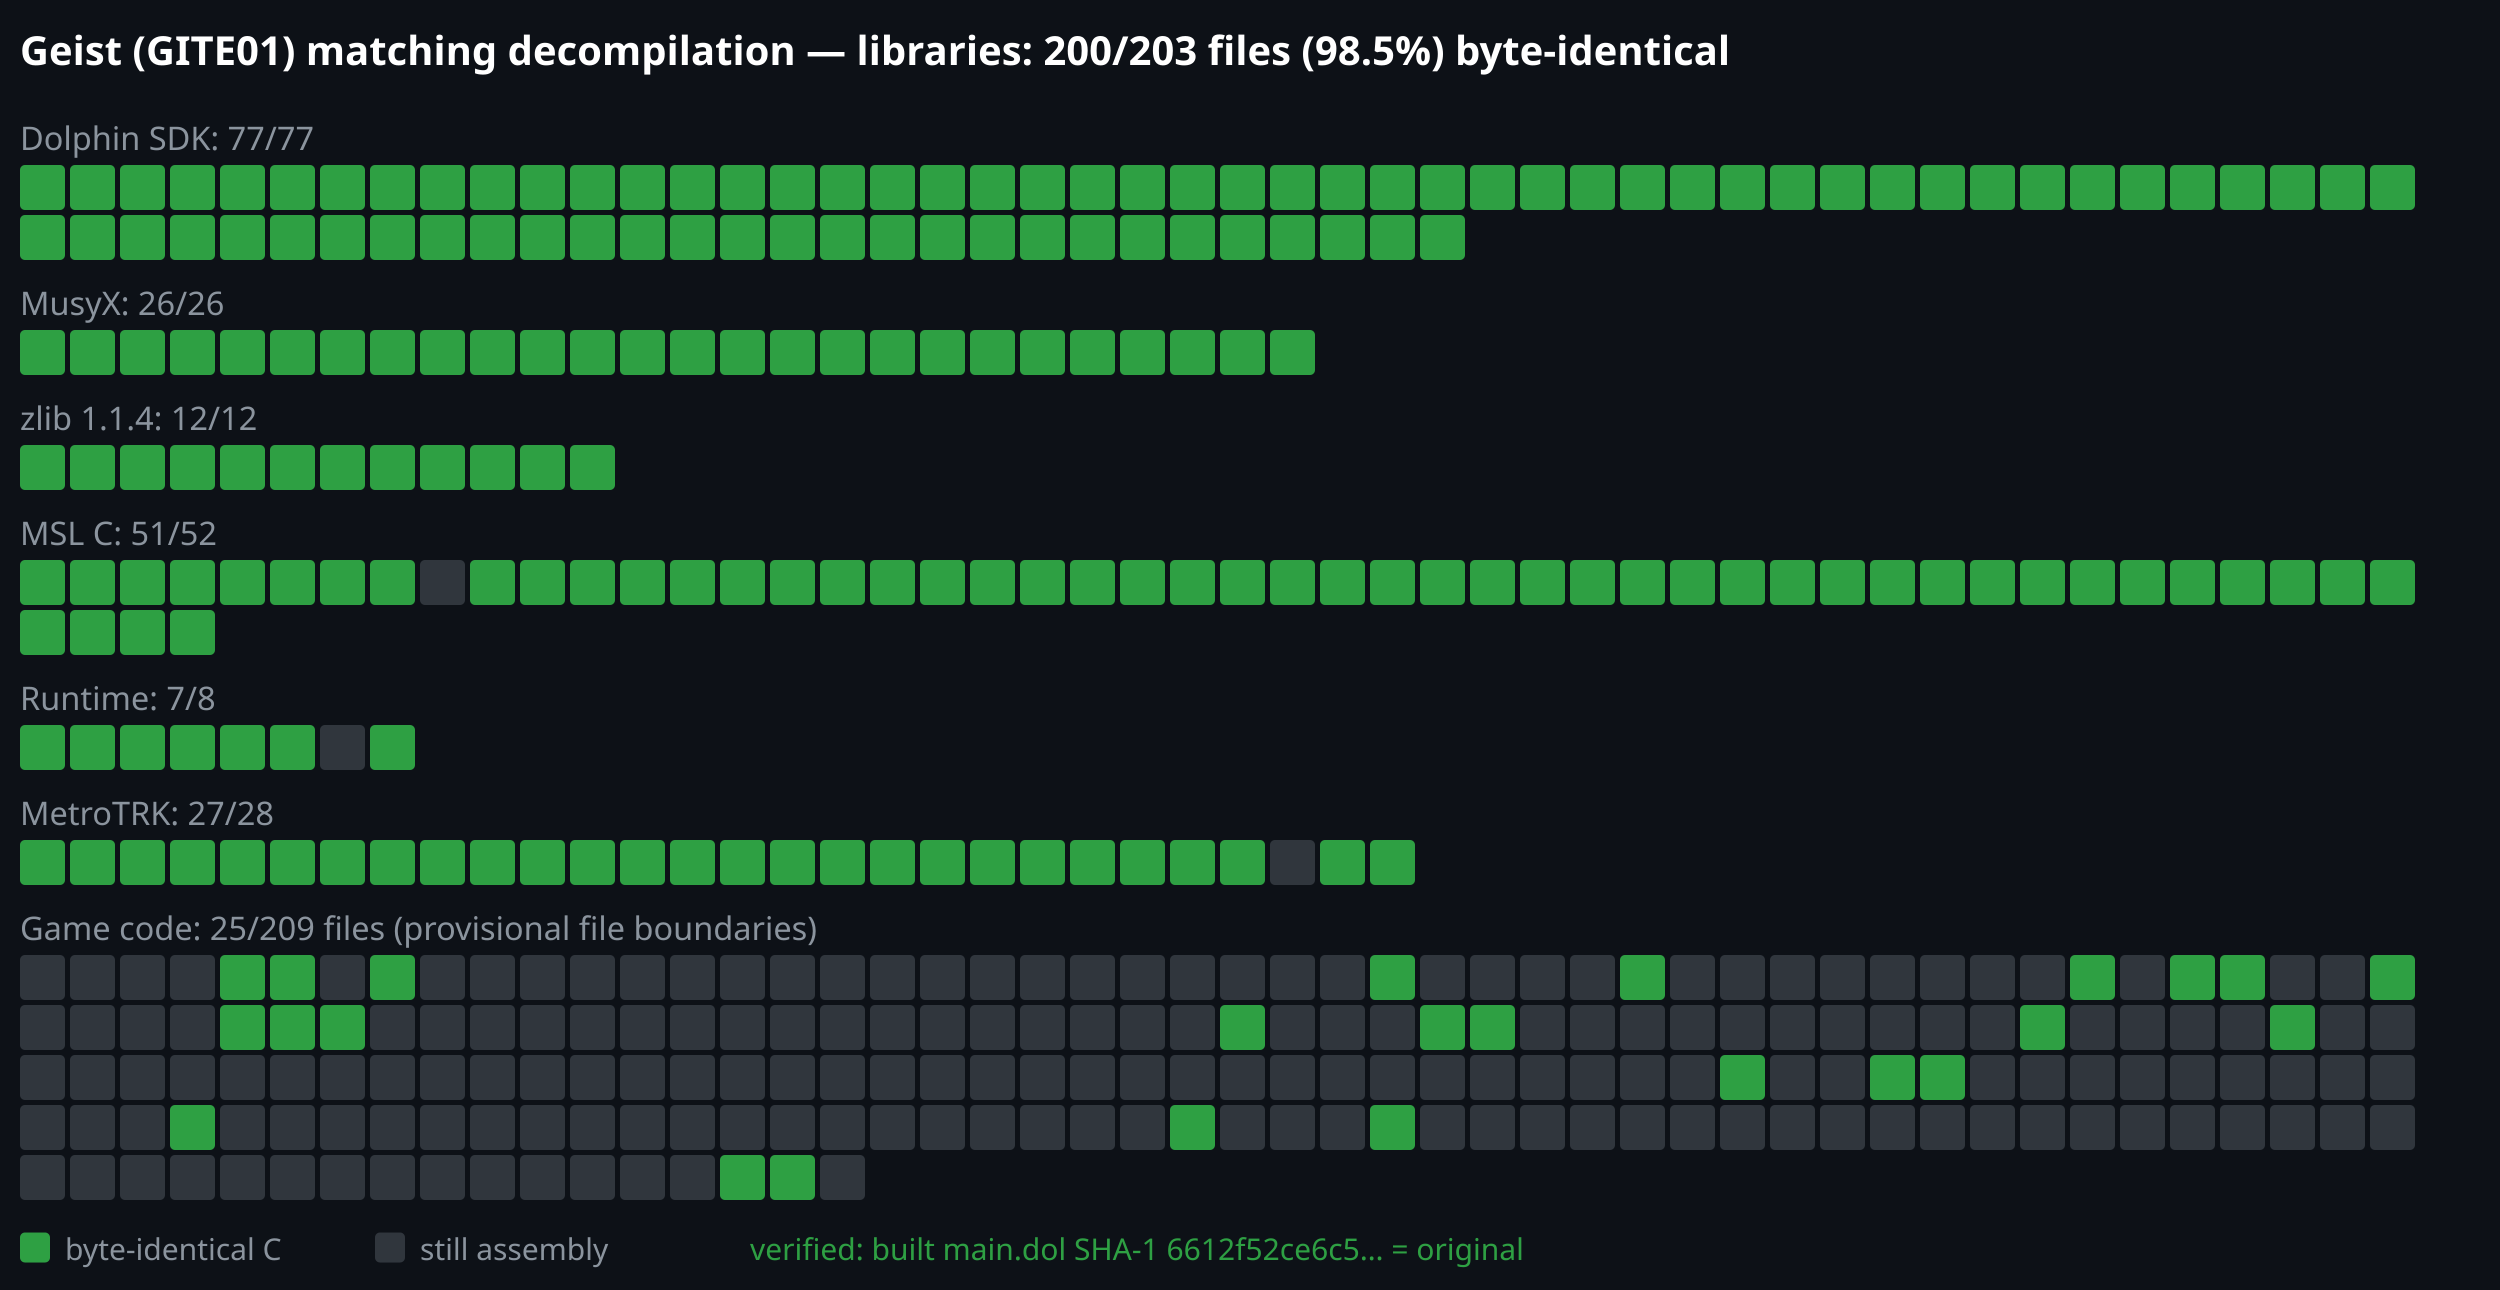
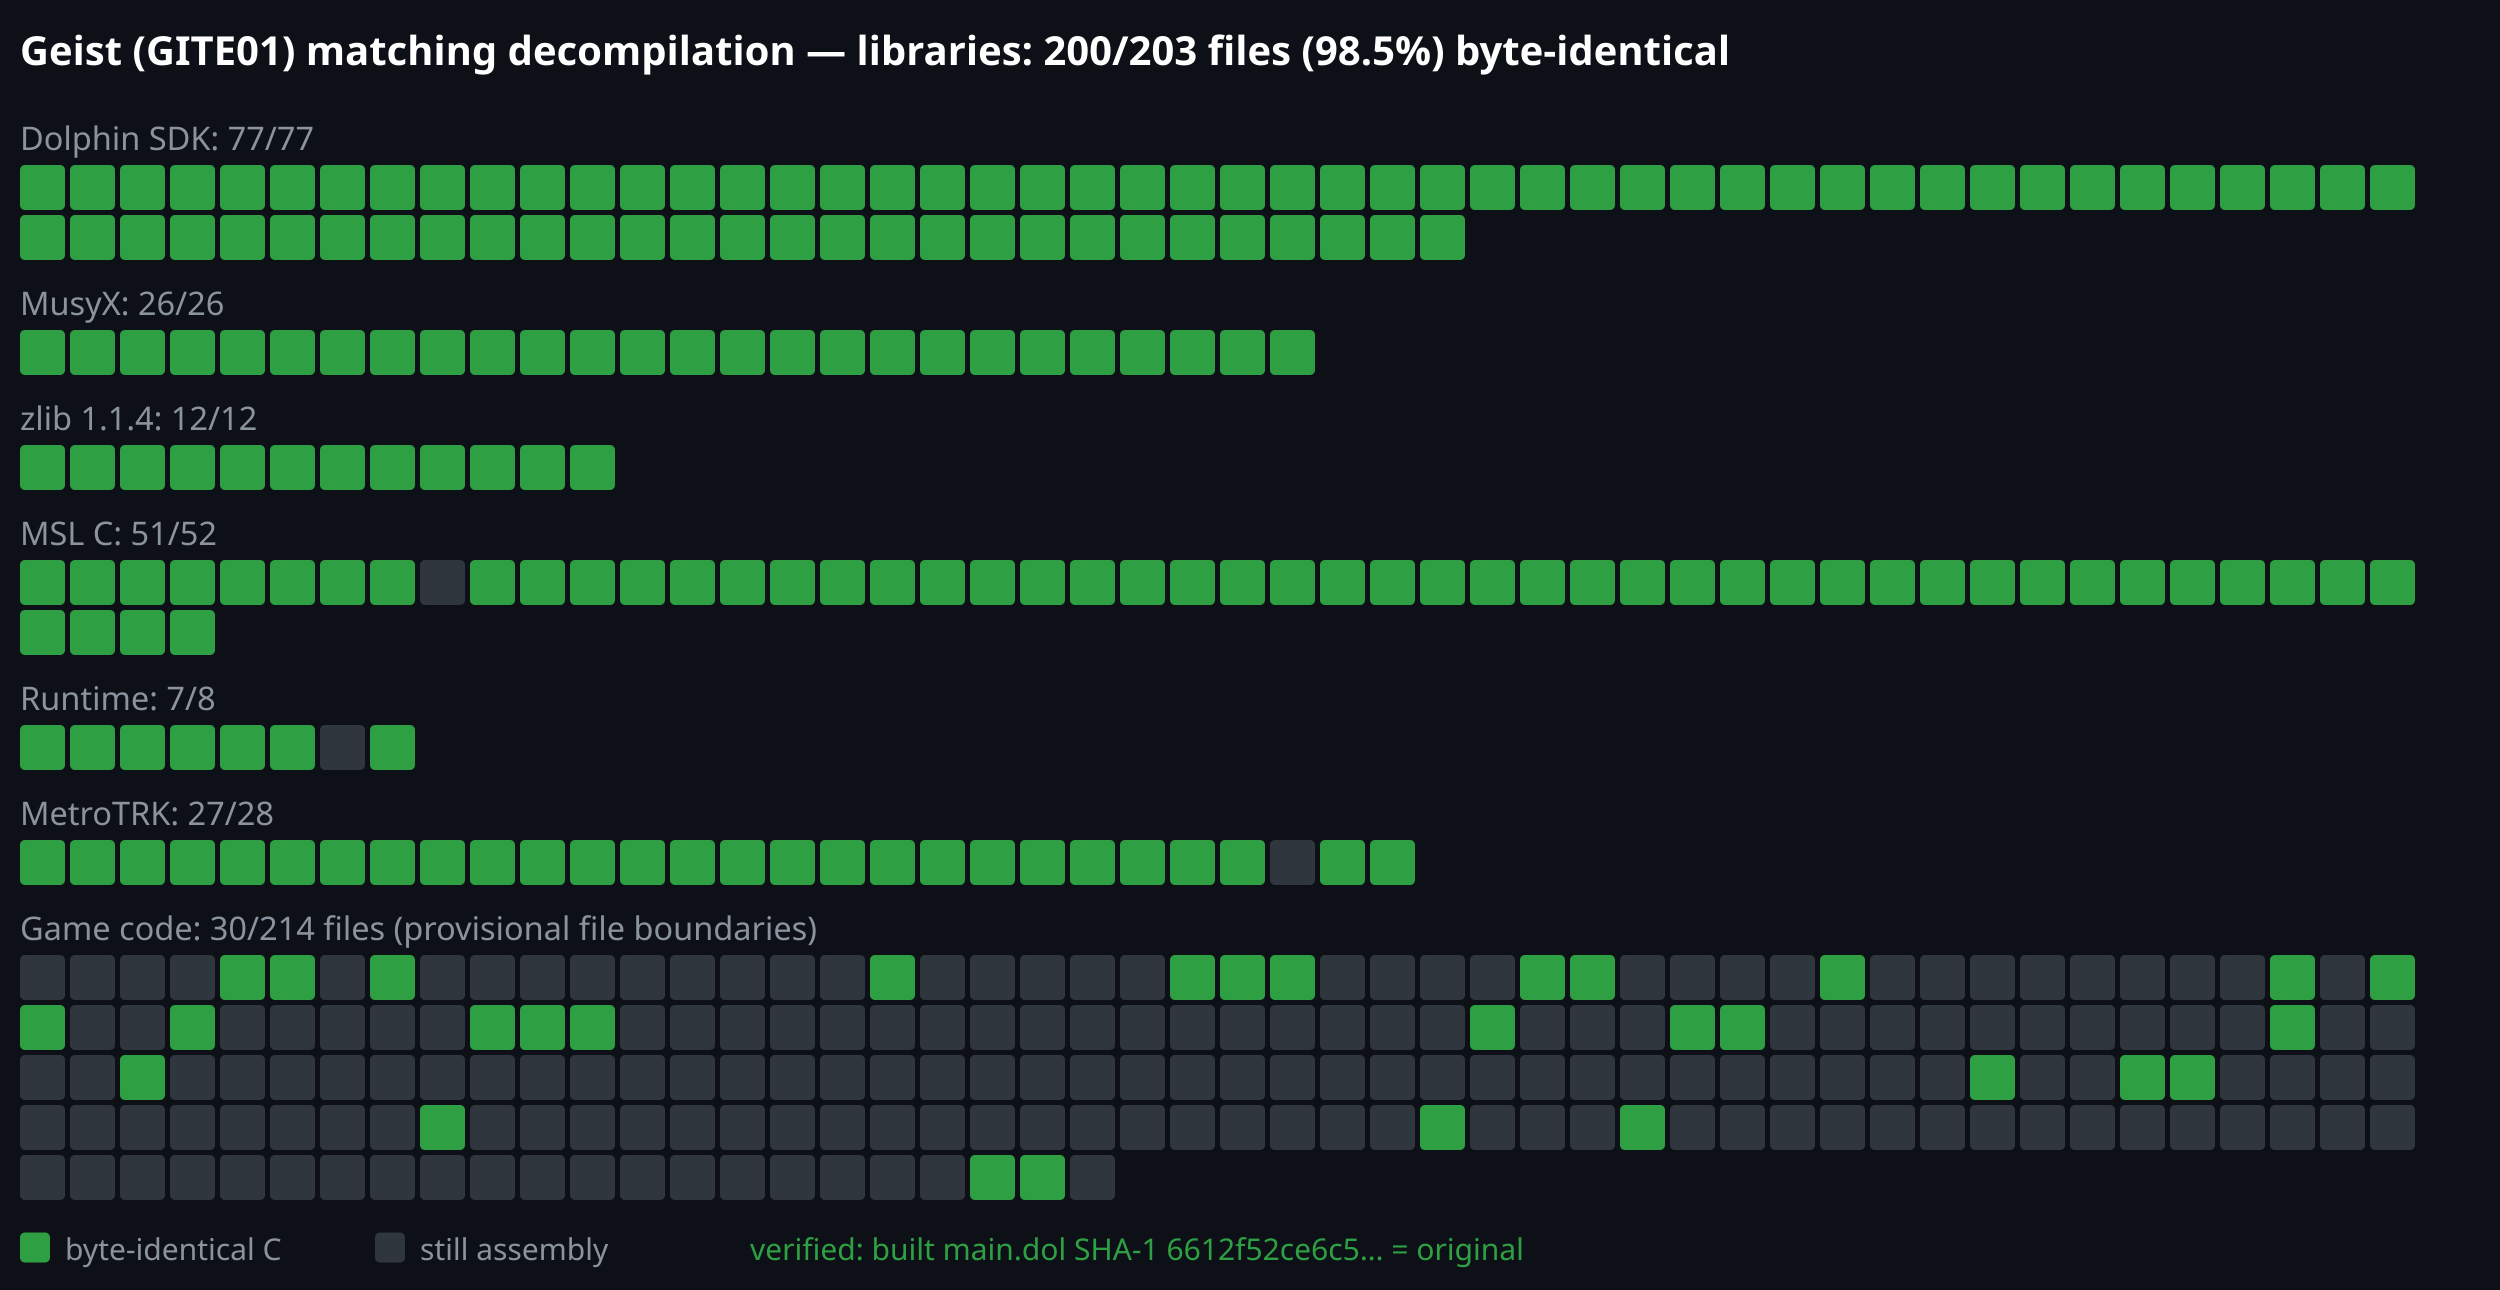
<svg xmlns="http://www.w3.org/2000/svg" viewBox="0 0 1000 516" width="1000" height="516">
  <rect width="1000" height="516" fill="#0d1117" />
  <text x="8" y="26" font-family="sans-serif" font-size="16" font-weight="bold" fill="#ffffff">Geist (GITE01) matching decompilation — libraries: 200/203 files (98.5%) byte-identical</text>
  <text x="8" y="60" font-family="sans-serif" font-size="13" font-weight="normal" fill="#8b949e">Dolphin SDK: 77/77</text>
  <rect x="8" y="66" width="18" height="18" rx="2" fill="#2ea043" />
  <rect x="28" y="66" width="18" height="18" rx="2" fill="#2ea043" />
  <rect x="48" y="66" width="18" height="18" rx="2" fill="#2ea043" />
  <rect x="68" y="66" width="18" height="18" rx="2" fill="#2ea043" />
  <rect x="88" y="66" width="18" height="18" rx="2" fill="#2ea043" />
  <rect x="108" y="66" width="18" height="18" rx="2" fill="#2ea043" />
  <rect x="128" y="66" width="18" height="18" rx="2" fill="#2ea043" />
  <rect x="148" y="66" width="18" height="18" rx="2" fill="#2ea043" />
  <rect x="168" y="66" width="18" height="18" rx="2" fill="#2ea043" />
  <rect x="188" y="66" width="18" height="18" rx="2" fill="#2ea043" />
  <rect x="208" y="66" width="18" height="18" rx="2" fill="#2ea043" />
  <rect x="228" y="66" width="18" height="18" rx="2" fill="#2ea043" />
  <rect x="248" y="66" width="18" height="18" rx="2" fill="#2ea043" />
  <rect x="268" y="66" width="18" height="18" rx="2" fill="#2ea043" />
  <rect x="288" y="66" width="18" height="18" rx="2" fill="#2ea043" />
  <rect x="308" y="66" width="18" height="18" rx="2" fill="#2ea043" />
  <rect x="328" y="66" width="18" height="18" rx="2" fill="#2ea043" />
  <rect x="348" y="66" width="18" height="18" rx="2" fill="#2ea043" />
  <rect x="368" y="66" width="18" height="18" rx="2" fill="#2ea043" />
  <rect x="388" y="66" width="18" height="18" rx="2" fill="#2ea043" />
  <rect x="408" y="66" width="18" height="18" rx="2" fill="#2ea043" />
  <rect x="428" y="66" width="18" height="18" rx="2" fill="#2ea043" />
  <rect x="448" y="66" width="18" height="18" rx="2" fill="#2ea043" />
  <rect x="468" y="66" width="18" height="18" rx="2" fill="#2ea043" />
  <rect x="488" y="66" width="18" height="18" rx="2" fill="#2ea043" />
  <rect x="508" y="66" width="18" height="18" rx="2" fill="#2ea043" />
  <rect x="528" y="66" width="18" height="18" rx="2" fill="#2ea043" />
  <rect x="548" y="66" width="18" height="18" rx="2" fill="#2ea043" />
  <rect x="568" y="66" width="18" height="18" rx="2" fill="#2ea043" />
  <rect x="588" y="66" width="18" height="18" rx="2" fill="#2ea043" />
  <rect x="608" y="66" width="18" height="18" rx="2" fill="#2ea043" />
  <rect x="628" y="66" width="18" height="18" rx="2" fill="#2ea043" />
  <rect x="648" y="66" width="18" height="18" rx="2" fill="#2ea043" />
  <rect x="668" y="66" width="18" height="18" rx="2" fill="#2ea043" />
  <rect x="688" y="66" width="18" height="18" rx="2" fill="#2ea043" />
  <rect x="708" y="66" width="18" height="18" rx="2" fill="#2ea043" />
  <rect x="728" y="66" width="18" height="18" rx="2" fill="#2ea043" />
  <rect x="748" y="66" width="18" height="18" rx="2" fill="#2ea043" />
  <rect x="768" y="66" width="18" height="18" rx="2" fill="#2ea043" />
  <rect x="788" y="66" width="18" height="18" rx="2" fill="#2ea043" />
  <rect x="808" y="66" width="18" height="18" rx="2" fill="#2ea043" />
  <rect x="828" y="66" width="18" height="18" rx="2" fill="#2ea043" />
  <rect x="848" y="66" width="18" height="18" rx="2" fill="#2ea043" />
  <rect x="868" y="66" width="18" height="18" rx="2" fill="#2ea043" />
  <rect x="888" y="66" width="18" height="18" rx="2" fill="#2ea043" />
  <rect x="908" y="66" width="18" height="18" rx="2" fill="#2ea043" />
  <rect x="928" y="66" width="18" height="18" rx="2" fill="#2ea043" />
  <rect x="948" y="66" width="18" height="18" rx="2" fill="#2ea043" />
  <rect x="8" y="86" width="18" height="18" rx="2" fill="#2ea043" />
  <rect x="28" y="86" width="18" height="18" rx="2" fill="#2ea043" />
  <rect x="48" y="86" width="18" height="18" rx="2" fill="#2ea043" />
  <rect x="68" y="86" width="18" height="18" rx="2" fill="#2ea043" />
  <rect x="88" y="86" width="18" height="18" rx="2" fill="#2ea043" />
  <rect x="108" y="86" width="18" height="18" rx="2" fill="#2ea043" />
  <rect x="128" y="86" width="18" height="18" rx="2" fill="#2ea043" />
  <rect x="148" y="86" width="18" height="18" rx="2" fill="#2ea043" />
  <rect x="168" y="86" width="18" height="18" rx="2" fill="#2ea043" />
  <rect x="188" y="86" width="18" height="18" rx="2" fill="#2ea043" />
  <rect x="208" y="86" width="18" height="18" rx="2" fill="#2ea043" />
  <rect x="228" y="86" width="18" height="18" rx="2" fill="#2ea043" />
  <rect x="248" y="86" width="18" height="18" rx="2" fill="#2ea043" />
  <rect x="268" y="86" width="18" height="18" rx="2" fill="#2ea043" />
  <rect x="288" y="86" width="18" height="18" rx="2" fill="#2ea043" />
  <rect x="308" y="86" width="18" height="18" rx="2" fill="#2ea043" />
  <rect x="328" y="86" width="18" height="18" rx="2" fill="#2ea043" />
  <rect x="348" y="86" width="18" height="18" rx="2" fill="#2ea043" />
  <rect x="368" y="86" width="18" height="18" rx="2" fill="#2ea043" />
  <rect x="388" y="86" width="18" height="18" rx="2" fill="#2ea043" />
  <rect x="408" y="86" width="18" height="18" rx="2" fill="#2ea043" />
  <rect x="428" y="86" width="18" height="18" rx="2" fill="#2ea043" />
  <rect x="448" y="86" width="18" height="18" rx="2" fill="#2ea043" />
  <rect x="468" y="86" width="18" height="18" rx="2" fill="#2ea043" />
  <rect x="488" y="86" width="18" height="18" rx="2" fill="#2ea043" />
  <rect x="508" y="86" width="18" height="18" rx="2" fill="#2ea043" />
  <rect x="528" y="86" width="18" height="18" rx="2" fill="#2ea043" />
  <rect x="548" y="86" width="18" height="18" rx="2" fill="#2ea043" />
  <rect x="568" y="86" width="18" height="18" rx="2" fill="#2ea043" />
  <text x="8" y="126" font-family="sans-serif" font-size="13" font-weight="normal" fill="#8b949e">MusyX: 26/26</text>
  <rect x="8" y="132" width="18" height="18" rx="2" fill="#2ea043" />
  <rect x="28" y="132" width="18" height="18" rx="2" fill="#2ea043" />
  <rect x="48" y="132" width="18" height="18" rx="2" fill="#2ea043" />
  <rect x="68" y="132" width="18" height="18" rx="2" fill="#2ea043" />
  <rect x="88" y="132" width="18" height="18" rx="2" fill="#2ea043" />
  <rect x="108" y="132" width="18" height="18" rx="2" fill="#2ea043" />
  <rect x="128" y="132" width="18" height="18" rx="2" fill="#2ea043" />
  <rect x="148" y="132" width="18" height="18" rx="2" fill="#2ea043" />
  <rect x="168" y="132" width="18" height="18" rx="2" fill="#2ea043" />
  <rect x="188" y="132" width="18" height="18" rx="2" fill="#2ea043" />
  <rect x="208" y="132" width="18" height="18" rx="2" fill="#2ea043" />
  <rect x="228" y="132" width="18" height="18" rx="2" fill="#2ea043" />
  <rect x="248" y="132" width="18" height="18" rx="2" fill="#2ea043" />
  <rect x="268" y="132" width="18" height="18" rx="2" fill="#2ea043" />
  <rect x="288" y="132" width="18" height="18" rx="2" fill="#2ea043" />
  <rect x="308" y="132" width="18" height="18" rx="2" fill="#2ea043" />
  <rect x="328" y="132" width="18" height="18" rx="2" fill="#2ea043" />
  <rect x="348" y="132" width="18" height="18" rx="2" fill="#2ea043" />
  <rect x="368" y="132" width="18" height="18" rx="2" fill="#2ea043" />
  <rect x="388" y="132" width="18" height="18" rx="2" fill="#2ea043" />
  <rect x="408" y="132" width="18" height="18" rx="2" fill="#2ea043" />
  <rect x="428" y="132" width="18" height="18" rx="2" fill="#2ea043" />
  <rect x="448" y="132" width="18" height="18" rx="2" fill="#2ea043" />
  <rect x="468" y="132" width="18" height="18" rx="2" fill="#2ea043" />
  <rect x="488" y="132" width="18" height="18" rx="2" fill="#2ea043" />
  <rect x="508" y="132" width="18" height="18" rx="2" fill="#2ea043" />
  <text x="8" y="172" font-family="sans-serif" font-size="13" font-weight="normal" fill="#8b949e">zlib 1.1.4: 12/12</text>
  <rect x="8" y="178" width="18" height="18" rx="2" fill="#2ea043" />
  <rect x="28" y="178" width="18" height="18" rx="2" fill="#2ea043" />
  <rect x="48" y="178" width="18" height="18" rx="2" fill="#2ea043" />
  <rect x="68" y="178" width="18" height="18" rx="2" fill="#2ea043" />
  <rect x="88" y="178" width="18" height="18" rx="2" fill="#2ea043" />
  <rect x="108" y="178" width="18" height="18" rx="2" fill="#2ea043" />
  <rect x="128" y="178" width="18" height="18" rx="2" fill="#2ea043" />
  <rect x="148" y="178" width="18" height="18" rx="2" fill="#2ea043" />
  <rect x="168" y="178" width="18" height="18" rx="2" fill="#2ea043" />
  <rect x="188" y="178" width="18" height="18" rx="2" fill="#2ea043" />
  <rect x="208" y="178" width="18" height="18" rx="2" fill="#2ea043" />
  <rect x="228" y="178" width="18" height="18" rx="2" fill="#2ea043" />
  <text x="8" y="218" font-family="sans-serif" font-size="13" font-weight="normal" fill="#8b949e">MSL C: 51/52</text>
  <rect x="8" y="224" width="18" height="18" rx="2" fill="#2ea043" />
  <rect x="28" y="224" width="18" height="18" rx="2" fill="#2ea043" />
  <rect x="48" y="224" width="18" height="18" rx="2" fill="#2ea043" />
  <rect x="68" y="224" width="18" height="18" rx="2" fill="#2ea043" />
  <rect x="88" y="224" width="18" height="18" rx="2" fill="#2ea043" />
  <rect x="108" y="224" width="18" height="18" rx="2" fill="#2ea043" />
  <rect x="128" y="224" width="18" height="18" rx="2" fill="#2ea043" />
  <rect x="148" y="224" width="18" height="18" rx="2" fill="#2ea043" />
  <rect x="168" y="224" width="18" height="18" rx="2" fill="#30363d" />
  <rect x="188" y="224" width="18" height="18" rx="2" fill="#2ea043" />
  <rect x="208" y="224" width="18" height="18" rx="2" fill="#2ea043" />
  <rect x="228" y="224" width="18" height="18" rx="2" fill="#2ea043" />
  <rect x="248" y="224" width="18" height="18" rx="2" fill="#2ea043" />
  <rect x="268" y="224" width="18" height="18" rx="2" fill="#2ea043" />
  <rect x="288" y="224" width="18" height="18" rx="2" fill="#2ea043" />
  <rect x="308" y="224" width="18" height="18" rx="2" fill="#2ea043" />
  <rect x="328" y="224" width="18" height="18" rx="2" fill="#2ea043" />
  <rect x="348" y="224" width="18" height="18" rx="2" fill="#2ea043" />
  <rect x="368" y="224" width="18" height="18" rx="2" fill="#2ea043" />
  <rect x="388" y="224" width="18" height="18" rx="2" fill="#2ea043" />
  <rect x="408" y="224" width="18" height="18" rx="2" fill="#2ea043" />
  <rect x="428" y="224" width="18" height="18" rx="2" fill="#2ea043" />
  <rect x="448" y="224" width="18" height="18" rx="2" fill="#2ea043" />
  <rect x="468" y="224" width="18" height="18" rx="2" fill="#2ea043" />
  <rect x="488" y="224" width="18" height="18" rx="2" fill="#2ea043" />
  <rect x="508" y="224" width="18" height="18" rx="2" fill="#2ea043" />
  <rect x="528" y="224" width="18" height="18" rx="2" fill="#2ea043" />
  <rect x="548" y="224" width="18" height="18" rx="2" fill="#2ea043" />
  <rect x="568" y="224" width="18" height="18" rx="2" fill="#2ea043" />
  <rect x="588" y="224" width="18" height="18" rx="2" fill="#2ea043" />
  <rect x="608" y="224" width="18" height="18" rx="2" fill="#2ea043" />
  <rect x="628" y="224" width="18" height="18" rx="2" fill="#2ea043" />
  <rect x="648" y="224" width="18" height="18" rx="2" fill="#2ea043" />
  <rect x="668" y="224" width="18" height="18" rx="2" fill="#2ea043" />
  <rect x="688" y="224" width="18" height="18" rx="2" fill="#2ea043" />
  <rect x="708" y="224" width="18" height="18" rx="2" fill="#2ea043" />
  <rect x="728" y="224" width="18" height="18" rx="2" fill="#2ea043" />
  <rect x="748" y="224" width="18" height="18" rx="2" fill="#2ea043" />
  <rect x="768" y="224" width="18" height="18" rx="2" fill="#2ea043" />
  <rect x="788" y="224" width="18" height="18" rx="2" fill="#2ea043" />
  <rect x="808" y="224" width="18" height="18" rx="2" fill="#2ea043" />
  <rect x="828" y="224" width="18" height="18" rx="2" fill="#2ea043" />
  <rect x="848" y="224" width="18" height="18" rx="2" fill="#2ea043" />
  <rect x="868" y="224" width="18" height="18" rx="2" fill="#2ea043" />
  <rect x="888" y="224" width="18" height="18" rx="2" fill="#2ea043" />
  <rect x="908" y="224" width="18" height="18" rx="2" fill="#2ea043" />
  <rect x="928" y="224" width="18" height="18" rx="2" fill="#2ea043" />
  <rect x="948" y="224" width="18" height="18" rx="2" fill="#2ea043" />
  <rect x="8" y="244" width="18" height="18" rx="2" fill="#2ea043" />
  <rect x="28" y="244" width="18" height="18" rx="2" fill="#2ea043" />
  <rect x="48" y="244" width="18" height="18" rx="2" fill="#2ea043" />
  <rect x="68" y="244" width="18" height="18" rx="2" fill="#2ea043" />
  <text x="8" y="284" font-family="sans-serif" font-size="13" font-weight="normal" fill="#8b949e">Runtime: 7/8</text>
  <rect x="8" y="290" width="18" height="18" rx="2" fill="#2ea043" />
  <rect x="28" y="290" width="18" height="18" rx="2" fill="#2ea043" />
  <rect x="48" y="290" width="18" height="18" rx="2" fill="#2ea043" />
  <rect x="68" y="290" width="18" height="18" rx="2" fill="#2ea043" />
  <rect x="88" y="290" width="18" height="18" rx="2" fill="#2ea043" />
  <rect x="108" y="290" width="18" height="18" rx="2" fill="#2ea043" />
  <rect x="128" y="290" width="18" height="18" rx="2" fill="#30363d" />
  <rect x="148" y="290" width="18" height="18" rx="2" fill="#2ea043" />
  <text x="8" y="330" font-family="sans-serif" font-size="13" font-weight="normal" fill="#8b949e">MetroTRK: 27/28</text>
  <rect x="8" y="336" width="18" height="18" rx="2" fill="#2ea043" />
  <rect x="28" y="336" width="18" height="18" rx="2" fill="#2ea043" />
  <rect x="48" y="336" width="18" height="18" rx="2" fill="#2ea043" />
  <rect x="68" y="336" width="18" height="18" rx="2" fill="#2ea043" />
  <rect x="88" y="336" width="18" height="18" rx="2" fill="#2ea043" />
  <rect x="108" y="336" width="18" height="18" rx="2" fill="#2ea043" />
  <rect x="128" y="336" width="18" height="18" rx="2" fill="#2ea043" />
  <rect x="148" y="336" width="18" height="18" rx="2" fill="#2ea043" />
  <rect x="168" y="336" width="18" height="18" rx="2" fill="#2ea043" />
  <rect x="188" y="336" width="18" height="18" rx="2" fill="#2ea043" />
  <rect x="208" y="336" width="18" height="18" rx="2" fill="#2ea043" />
  <rect x="228" y="336" width="18" height="18" rx="2" fill="#2ea043" />
  <rect x="248" y="336" width="18" height="18" rx="2" fill="#2ea043" />
  <rect x="268" y="336" width="18" height="18" rx="2" fill="#2ea043" />
  <rect x="288" y="336" width="18" height="18" rx="2" fill="#2ea043" />
  <rect x="308" y="336" width="18" height="18" rx="2" fill="#2ea043" />
  <rect x="328" y="336" width="18" height="18" rx="2" fill="#2ea043" />
  <rect x="348" y="336" width="18" height="18" rx="2" fill="#2ea043" />
  <rect x="368" y="336" width="18" height="18" rx="2" fill="#2ea043" />
  <rect x="388" y="336" width="18" height="18" rx="2" fill="#2ea043" />
  <rect x="408" y="336" width="18" height="18" rx="2" fill="#2ea043" />
  <rect x="428" y="336" width="18" height="18" rx="2" fill="#2ea043" />
  <rect x="448" y="336" width="18" height="18" rx="2" fill="#2ea043" />
  <rect x="468" y="336" width="18" height="18" rx="2" fill="#2ea043" />
  <rect x="488" y="336" width="18" height="18" rx="2" fill="#2ea043" />
  <rect x="508" y="336" width="18" height="18" rx="2" fill="#30363d" />
  <rect x="528" y="336" width="18" height="18" rx="2" fill="#2ea043" />
  <rect x="548" y="336" width="18" height="18" rx="2" fill="#2ea043" />
-   <text x="8" y="376" font-family="sans-serif" font-size="13" font-weight="normal" fill="#8b949e">Game code: 25/209 files (provisional file boundaries)</text>
+   <text x="8" y="376" font-family="sans-serif" font-size="13" font-weight="normal" fill="#8b949e">Game code: 30/214 files (provisional file boundaries)</text>
  <rect x="8" y="382" width="18" height="18" rx="2" fill="#30363d" />
  <rect x="28" y="382" width="18" height="18" rx="2" fill="#30363d" />
  <rect x="48" y="382" width="18" height="18" rx="2" fill="#30363d" />
  <rect x="68" y="382" width="18" height="18" rx="2" fill="#30363d" />
  <rect x="88" y="382" width="18" height="18" rx="2" fill="#2ea043" />
  <rect x="108" y="382" width="18" height="18" rx="2" fill="#2ea043" />
  <rect x="128" y="382" width="18" height="18" rx="2" fill="#30363d" />
  <rect x="148" y="382" width="18" height="18" rx="2" fill="#2ea043" />
  <rect x="168" y="382" width="18" height="18" rx="2" fill="#30363d" />
  <rect x="188" y="382" width="18" height="18" rx="2" fill="#30363d" />
  <rect x="208" y="382" width="18" height="18" rx="2" fill="#30363d" />
  <rect x="228" y="382" width="18" height="18" rx="2" fill="#30363d" />
  <rect x="248" y="382" width="18" height="18" rx="2" fill="#30363d" />
  <rect x="268" y="382" width="18" height="18" rx="2" fill="#30363d" />
  <rect x="288" y="382" width="18" height="18" rx="2" fill="#30363d" />
  <rect x="308" y="382" width="18" height="18" rx="2" fill="#30363d" />
  <rect x="328" y="382" width="18" height="18" rx="2" fill="#30363d" />
-   <rect x="348" y="382" width="18" height="18" rx="2" fill="#30363d" />
+   <rect x="348" y="382" width="18" height="18" rx="2" fill="#2ea043" />
  <rect x="368" y="382" width="18" height="18" rx="2" fill="#30363d" />
  <rect x="388" y="382" width="18" height="18" rx="2" fill="#30363d" />
  <rect x="408" y="382" width="18" height="18" rx="2" fill="#30363d" />
  <rect x="428" y="382" width="18" height="18" rx="2" fill="#30363d" />
  <rect x="448" y="382" width="18" height="18" rx="2" fill="#30363d" />
-   <rect x="468" y="382" width="18" height="18" rx="2" fill="#30363d" />
-   <rect x="488" y="382" width="18" height="18" rx="2" fill="#30363d" />
-   <rect x="508" y="382" width="18" height="18" rx="2" fill="#30363d" />
+   <rect x="468" y="382" width="18" height="18" rx="2" fill="#2ea043" />
+   <rect x="488" y="382" width="18" height="18" rx="2" fill="#2ea043" />
+   <rect x="508" y="382" width="18" height="18" rx="2" fill="#2ea043" />
  <rect x="528" y="382" width="18" height="18" rx="2" fill="#30363d" />
-   <rect x="548" y="382" width="18" height="18" rx="2" fill="#2ea043" />
+   <rect x="548" y="382" width="18" height="18" rx="2" fill="#30363d" />
  <rect x="568" y="382" width="18" height="18" rx="2" fill="#30363d" />
  <rect x="588" y="382" width="18" height="18" rx="2" fill="#30363d" />
-   <rect x="608" y="382" width="18" height="18" rx="2" fill="#30363d" />
-   <rect x="628" y="382" width="18" height="18" rx="2" fill="#30363d" />
-   <rect x="648" y="382" width="18" height="18" rx="2" fill="#2ea043" />
+   <rect x="608" y="382" width="18" height="18" rx="2" fill="#2ea043" />
+   <rect x="628" y="382" width="18" height="18" rx="2" fill="#2ea043" />
+   <rect x="648" y="382" width="18" height="18" rx="2" fill="#30363d" />
  <rect x="668" y="382" width="18" height="18" rx="2" fill="#30363d" />
  <rect x="688" y="382" width="18" height="18" rx="2" fill="#30363d" />
  <rect x="708" y="382" width="18" height="18" rx="2" fill="#30363d" />
-   <rect x="728" y="382" width="18" height="18" rx="2" fill="#30363d" />
+   <rect x="728" y="382" width="18" height="18" rx="2" fill="#2ea043" />
  <rect x="748" y="382" width="18" height="18" rx="2" fill="#30363d" />
  <rect x="768" y="382" width="18" height="18" rx="2" fill="#30363d" />
  <rect x="788" y="382" width="18" height="18" rx="2" fill="#30363d" />
  <rect x="808" y="382" width="18" height="18" rx="2" fill="#30363d" />
-   <rect x="828" y="382" width="18" height="18" rx="2" fill="#2ea043" />
+   <rect x="828" y="382" width="18" height="18" rx="2" fill="#30363d" />
  <rect x="848" y="382" width="18" height="18" rx="2" fill="#30363d" />
-   <rect x="868" y="382" width="18" height="18" rx="2" fill="#2ea043" />
-   <rect x="888" y="382" width="18" height="18" rx="2" fill="#2ea043" />
-   <rect x="908" y="382" width="18" height="18" rx="2" fill="#30363d" />
+   <rect x="868" y="382" width="18" height="18" rx="2" fill="#30363d" />
+   <rect x="888" y="382" width="18" height="18" rx="2" fill="#30363d" />
+   <rect x="908" y="382" width="18" height="18" rx="2" fill="#2ea043" />
  <rect x="928" y="382" width="18" height="18" rx="2" fill="#30363d" />
  <rect x="948" y="382" width="18" height="18" rx="2" fill="#2ea043" />
-   <rect x="8" y="402" width="18" height="18" rx="2" fill="#30363d" />
+   <rect x="8" y="402" width="18" height="18" rx="2" fill="#2ea043" />
  <rect x="28" y="402" width="18" height="18" rx="2" fill="#30363d" />
  <rect x="48" y="402" width="18" height="18" rx="2" fill="#30363d" />
-   <rect x="68" y="402" width="18" height="18" rx="2" fill="#30363d" />
-   <rect x="88" y="402" width="18" height="18" rx="2" fill="#2ea043" />
-   <rect x="108" y="402" width="18" height="18" rx="2" fill="#2ea043" />
-   <rect x="128" y="402" width="18" height="18" rx="2" fill="#2ea043" />
+   <rect x="68" y="402" width="18" height="18" rx="2" fill="#2ea043" />
+   <rect x="88" y="402" width="18" height="18" rx="2" fill="#30363d" />
+   <rect x="108" y="402" width="18" height="18" rx="2" fill="#30363d" />
+   <rect x="128" y="402" width="18" height="18" rx="2" fill="#30363d" />
  <rect x="148" y="402" width="18" height="18" rx="2" fill="#30363d" />
  <rect x="168" y="402" width="18" height="18" rx="2" fill="#30363d" />
-   <rect x="188" y="402" width="18" height="18" rx="2" fill="#30363d" />
-   <rect x="208" y="402" width="18" height="18" rx="2" fill="#30363d" />
-   <rect x="228" y="402" width="18" height="18" rx="2" fill="#30363d" />
+   <rect x="188" y="402" width="18" height="18" rx="2" fill="#2ea043" />
+   <rect x="208" y="402" width="18" height="18" rx="2" fill="#2ea043" />
+   <rect x="228" y="402" width="18" height="18" rx="2" fill="#2ea043" />
  <rect x="248" y="402" width="18" height="18" rx="2" fill="#30363d" />
  <rect x="268" y="402" width="18" height="18" rx="2" fill="#30363d" />
  <rect x="288" y="402" width="18" height="18" rx="2" fill="#30363d" />
  <rect x="308" y="402" width="18" height="18" rx="2" fill="#30363d" />
  <rect x="328" y="402" width="18" height="18" rx="2" fill="#30363d" />
  <rect x="348" y="402" width="18" height="18" rx="2" fill="#30363d" />
  <rect x="368" y="402" width="18" height="18" rx="2" fill="#30363d" />
  <rect x="388" y="402" width="18" height="18" rx="2" fill="#30363d" />
  <rect x="408" y="402" width="18" height="18" rx="2" fill="#30363d" />
  <rect x="428" y="402" width="18" height="18" rx="2" fill="#30363d" />
  <rect x="448" y="402" width="18" height="18" rx="2" fill="#30363d" />
  <rect x="468" y="402" width="18" height="18" rx="2" fill="#30363d" />
-   <rect x="488" y="402" width="18" height="18" rx="2" fill="#2ea043" />
+   <rect x="488" y="402" width="18" height="18" rx="2" fill="#30363d" />
  <rect x="508" y="402" width="18" height="18" rx="2" fill="#30363d" />
  <rect x="528" y="402" width="18" height="18" rx="2" fill="#30363d" />
  <rect x="548" y="402" width="18" height="18" rx="2" fill="#30363d" />
-   <rect x="568" y="402" width="18" height="18" rx="2" fill="#2ea043" />
+   <rect x="568" y="402" width="18" height="18" rx="2" fill="#30363d" />
  <rect x="588" y="402" width="18" height="18" rx="2" fill="#2ea043" />
  <rect x="608" y="402" width="18" height="18" rx="2" fill="#30363d" />
  <rect x="628" y="402" width="18" height="18" rx="2" fill="#30363d" />
  <rect x="648" y="402" width="18" height="18" rx="2" fill="#30363d" />
-   <rect x="668" y="402" width="18" height="18" rx="2" fill="#30363d" />
-   <rect x="688" y="402" width="18" height="18" rx="2" fill="#30363d" />
+   <rect x="668" y="402" width="18" height="18" rx="2" fill="#2ea043" />
+   <rect x="688" y="402" width="18" height="18" rx="2" fill="#2ea043" />
  <rect x="708" y="402" width="18" height="18" rx="2" fill="#30363d" />
  <rect x="728" y="402" width="18" height="18" rx="2" fill="#30363d" />
  <rect x="748" y="402" width="18" height="18" rx="2" fill="#30363d" />
  <rect x="768" y="402" width="18" height="18" rx="2" fill="#30363d" />
  <rect x="788" y="402" width="18" height="18" rx="2" fill="#30363d" />
-   <rect x="808" y="402" width="18" height="18" rx="2" fill="#2ea043" />
+   <rect x="808" y="402" width="18" height="18" rx="2" fill="#30363d" />
  <rect x="828" y="402" width="18" height="18" rx="2" fill="#30363d" />
  <rect x="848" y="402" width="18" height="18" rx="2" fill="#30363d" />
  <rect x="868" y="402" width="18" height="18" rx="2" fill="#30363d" />
  <rect x="888" y="402" width="18" height="18" rx="2" fill="#30363d" />
  <rect x="908" y="402" width="18" height="18" rx="2" fill="#2ea043" />
  <rect x="928" y="402" width="18" height="18" rx="2" fill="#30363d" />
  <rect x="948" y="402" width="18" height="18" rx="2" fill="#30363d" />
  <rect x="8" y="422" width="18" height="18" rx="2" fill="#30363d" />
  <rect x="28" y="422" width="18" height="18" rx="2" fill="#30363d" />
-   <rect x="48" y="422" width="18" height="18" rx="2" fill="#30363d" />
+   <rect x="48" y="422" width="18" height="18" rx="2" fill="#2ea043" />
  <rect x="68" y="422" width="18" height="18" rx="2" fill="#30363d" />
  <rect x="88" y="422" width="18" height="18" rx="2" fill="#30363d" />
  <rect x="108" y="422" width="18" height="18" rx="2" fill="#30363d" />
  <rect x="128" y="422" width="18" height="18" rx="2" fill="#30363d" />
  <rect x="148" y="422" width="18" height="18" rx="2" fill="#30363d" />
  <rect x="168" y="422" width="18" height="18" rx="2" fill="#30363d" />
  <rect x="188" y="422" width="18" height="18" rx="2" fill="#30363d" />
  <rect x="208" y="422" width="18" height="18" rx="2" fill="#30363d" />
  <rect x="228" y="422" width="18" height="18" rx="2" fill="#30363d" />
  <rect x="248" y="422" width="18" height="18" rx="2" fill="#30363d" />
  <rect x="268" y="422" width="18" height="18" rx="2" fill="#30363d" />
  <rect x="288" y="422" width="18" height="18" rx="2" fill="#30363d" />
  <rect x="308" y="422" width="18" height="18" rx="2" fill="#30363d" />
  <rect x="328" y="422" width="18" height="18" rx="2" fill="#30363d" />
  <rect x="348" y="422" width="18" height="18" rx="2" fill="#30363d" />
  <rect x="368" y="422" width="18" height="18" rx="2" fill="#30363d" />
  <rect x="388" y="422" width="18" height="18" rx="2" fill="#30363d" />
  <rect x="408" y="422" width="18" height="18" rx="2" fill="#30363d" />
  <rect x="428" y="422" width="18" height="18" rx="2" fill="#30363d" />
  <rect x="448" y="422" width="18" height="18" rx="2" fill="#30363d" />
  <rect x="468" y="422" width="18" height="18" rx="2" fill="#30363d" />
  <rect x="488" y="422" width="18" height="18" rx="2" fill="#30363d" />
  <rect x="508" y="422" width="18" height="18" rx="2" fill="#30363d" />
  <rect x="528" y="422" width="18" height="18" rx="2" fill="#30363d" />
  <rect x="548" y="422" width="18" height="18" rx="2" fill="#30363d" />
  <rect x="568" y="422" width="18" height="18" rx="2" fill="#30363d" />
  <rect x="588" y="422" width="18" height="18" rx="2" fill="#30363d" />
  <rect x="608" y="422" width="18" height="18" rx="2" fill="#30363d" />
  <rect x="628" y="422" width="18" height="18" rx="2" fill="#30363d" />
  <rect x="648" y="422" width="18" height="18" rx="2" fill="#30363d" />
  <rect x="668" y="422" width="18" height="18" rx="2" fill="#30363d" />
-   <rect x="688" y="422" width="18" height="18" rx="2" fill="#2ea043" />
+   <rect x="688" y="422" width="18" height="18" rx="2" fill="#30363d" />
  <rect x="708" y="422" width="18" height="18" rx="2" fill="#30363d" />
  <rect x="728" y="422" width="18" height="18" rx="2" fill="#30363d" />
-   <rect x="748" y="422" width="18" height="18" rx="2" fill="#2ea043" />
-   <rect x="768" y="422" width="18" height="18" rx="2" fill="#2ea043" />
-   <rect x="788" y="422" width="18" height="18" rx="2" fill="#30363d" />
+   <rect x="748" y="422" width="18" height="18" rx="2" fill="#30363d" />
+   <rect x="768" y="422" width="18" height="18" rx="2" fill="#30363d" />
+   <rect x="788" y="422" width="18" height="18" rx="2" fill="#2ea043" />
  <rect x="808" y="422" width="18" height="18" rx="2" fill="#30363d" />
  <rect x="828" y="422" width="18" height="18" rx="2" fill="#30363d" />
-   <rect x="848" y="422" width="18" height="18" rx="2" fill="#30363d" />
-   <rect x="868" y="422" width="18" height="18" rx="2" fill="#30363d" />
+   <rect x="848" y="422" width="18" height="18" rx="2" fill="#2ea043" />
+   <rect x="868" y="422" width="18" height="18" rx="2" fill="#2ea043" />
  <rect x="888" y="422" width="18" height="18" rx="2" fill="#30363d" />
  <rect x="908" y="422" width="18" height="18" rx="2" fill="#30363d" />
  <rect x="928" y="422" width="18" height="18" rx="2" fill="#30363d" />
  <rect x="948" y="422" width="18" height="18" rx="2" fill="#30363d" />
  <rect x="8" y="442" width="18" height="18" rx="2" fill="#30363d" />
  <rect x="28" y="442" width="18" height="18" rx="2" fill="#30363d" />
  <rect x="48" y="442" width="18" height="18" rx="2" fill="#30363d" />
-   <rect x="68" y="442" width="18" height="18" rx="2" fill="#2ea043" />
+   <rect x="68" y="442" width="18" height="18" rx="2" fill="#30363d" />
  <rect x="88" y="442" width="18" height="18" rx="2" fill="#30363d" />
  <rect x="108" y="442" width="18" height="18" rx="2" fill="#30363d" />
  <rect x="128" y="442" width="18" height="18" rx="2" fill="#30363d" />
  <rect x="148" y="442" width="18" height="18" rx="2" fill="#30363d" />
-   <rect x="168" y="442" width="18" height="18" rx="2" fill="#30363d" />
+   <rect x="168" y="442" width="18" height="18" rx="2" fill="#2ea043" />
  <rect x="188" y="442" width="18" height="18" rx="2" fill="#30363d" />
  <rect x="208" y="442" width="18" height="18" rx="2" fill="#30363d" />
  <rect x="228" y="442" width="18" height="18" rx="2" fill="#30363d" />
  <rect x="248" y="442" width="18" height="18" rx="2" fill="#30363d" />
  <rect x="268" y="442" width="18" height="18" rx="2" fill="#30363d" />
  <rect x="288" y="442" width="18" height="18" rx="2" fill="#30363d" />
  <rect x="308" y="442" width="18" height="18" rx="2" fill="#30363d" />
  <rect x="328" y="442" width="18" height="18" rx="2" fill="#30363d" />
  <rect x="348" y="442" width="18" height="18" rx="2" fill="#30363d" />
  <rect x="368" y="442" width="18" height="18" rx="2" fill="#30363d" />
  <rect x="388" y="442" width="18" height="18" rx="2" fill="#30363d" />
  <rect x="408" y="442" width="18" height="18" rx="2" fill="#30363d" />
  <rect x="428" y="442" width="18" height="18" rx="2" fill="#30363d" />
  <rect x="448" y="442" width="18" height="18" rx="2" fill="#30363d" />
-   <rect x="468" y="442" width="18" height="18" rx="2" fill="#2ea043" />
+   <rect x="468" y="442" width="18" height="18" rx="2" fill="#30363d" />
  <rect x="488" y="442" width="18" height="18" rx="2" fill="#30363d" />
  <rect x="508" y="442" width="18" height="18" rx="2" fill="#30363d" />
  <rect x="528" y="442" width="18" height="18" rx="2" fill="#30363d" />
-   <rect x="548" y="442" width="18" height="18" rx="2" fill="#2ea043" />
-   <rect x="568" y="442" width="18" height="18" rx="2" fill="#30363d" />
+   <rect x="548" y="442" width="18" height="18" rx="2" fill="#30363d" />
+   <rect x="568" y="442" width="18" height="18" rx="2" fill="#2ea043" />
  <rect x="588" y="442" width="18" height="18" rx="2" fill="#30363d" />
  <rect x="608" y="442" width="18" height="18" rx="2" fill="#30363d" />
  <rect x="628" y="442" width="18" height="18" rx="2" fill="#30363d" />
-   <rect x="648" y="442" width="18" height="18" rx="2" fill="#30363d" />
+   <rect x="648" y="442" width="18" height="18" rx="2" fill="#2ea043" />
  <rect x="668" y="442" width="18" height="18" rx="2" fill="#30363d" />
  <rect x="688" y="442" width="18" height="18" rx="2" fill="#30363d" />
  <rect x="708" y="442" width="18" height="18" rx="2" fill="#30363d" />
  <rect x="728" y="442" width="18" height="18" rx="2" fill="#30363d" />
  <rect x="748" y="442" width="18" height="18" rx="2" fill="#30363d" />
  <rect x="768" y="442" width="18" height="18" rx="2" fill="#30363d" />
  <rect x="788" y="442" width="18" height="18" rx="2" fill="#30363d" />
  <rect x="808" y="442" width="18" height="18" rx="2" fill="#30363d" />
  <rect x="828" y="442" width="18" height="18" rx="2" fill="#30363d" />
  <rect x="848" y="442" width="18" height="18" rx="2" fill="#30363d" />
  <rect x="868" y="442" width="18" height="18" rx="2" fill="#30363d" />
  <rect x="888" y="442" width="18" height="18" rx="2" fill="#30363d" />
  <rect x="908" y="442" width="18" height="18" rx="2" fill="#30363d" />
  <rect x="928" y="442" width="18" height="18" rx="2" fill="#30363d" />
  <rect x="948" y="442" width="18" height="18" rx="2" fill="#30363d" />
  <rect x="8" y="462" width="18" height="18" rx="2" fill="#30363d" />
  <rect x="28" y="462" width="18" height="18" rx="2" fill="#30363d" />
  <rect x="48" y="462" width="18" height="18" rx="2" fill="#30363d" />
  <rect x="68" y="462" width="18" height="18" rx="2" fill="#30363d" />
  <rect x="88" y="462" width="18" height="18" rx="2" fill="#30363d" />
  <rect x="108" y="462" width="18" height="18" rx="2" fill="#30363d" />
  <rect x="128" y="462" width="18" height="18" rx="2" fill="#30363d" />
  <rect x="148" y="462" width="18" height="18" rx="2" fill="#30363d" />
  <rect x="168" y="462" width="18" height="18" rx="2" fill="#30363d" />
  <rect x="188" y="462" width="18" height="18" rx="2" fill="#30363d" />
  <rect x="208" y="462" width="18" height="18" rx="2" fill="#30363d" />
  <rect x="228" y="462" width="18" height="18" rx="2" fill="#30363d" />
  <rect x="248" y="462" width="18" height="18" rx="2" fill="#30363d" />
  <rect x="268" y="462" width="18" height="18" rx="2" fill="#30363d" />
-   <rect x="288" y="462" width="18" height="18" rx="2" fill="#2ea043" />
-   <rect x="308" y="462" width="18" height="18" rx="2" fill="#2ea043" />
+   <rect x="288" y="462" width="18" height="18" rx="2" fill="#30363d" />
+   <rect x="308" y="462" width="18" height="18" rx="2" fill="#30363d" />
  <rect x="328" y="462" width="18" height="18" rx="2" fill="#30363d" />
+   <rect x="348" y="462" width="18" height="18" rx="2" fill="#30363d" />
+   <rect x="368" y="462" width="18" height="18" rx="2" fill="#30363d" />
+   <rect x="388" y="462" width="18" height="18" rx="2" fill="#2ea043" />
+   <rect x="408" y="462" width="18" height="18" rx="2" fill="#2ea043" />
+   <rect x="428" y="462" width="18" height="18" rx="2" fill="#30363d" />
  <rect x="8" y="493" width="12" height="12" rx="2" fill="#2ea043" />
  <text x="26" y="504" font-family="sans-serif" font-size="12" font-weight="normal" fill="#8b949e">byte-identical C</text>
  <rect x="150" y="493" width="12" height="12" rx="2" fill="#30363d" />
  <text x="168" y="504" font-family="sans-serif" font-size="12" font-weight="normal" fill="#8b949e">still assembly</text>
  <text x="300" y="504" font-family="sans-serif" font-size="12" font-weight="normal" fill="#2ea043">verified: built main.dol SHA-1 6612f52ce6c5… = original</text>
</svg>
